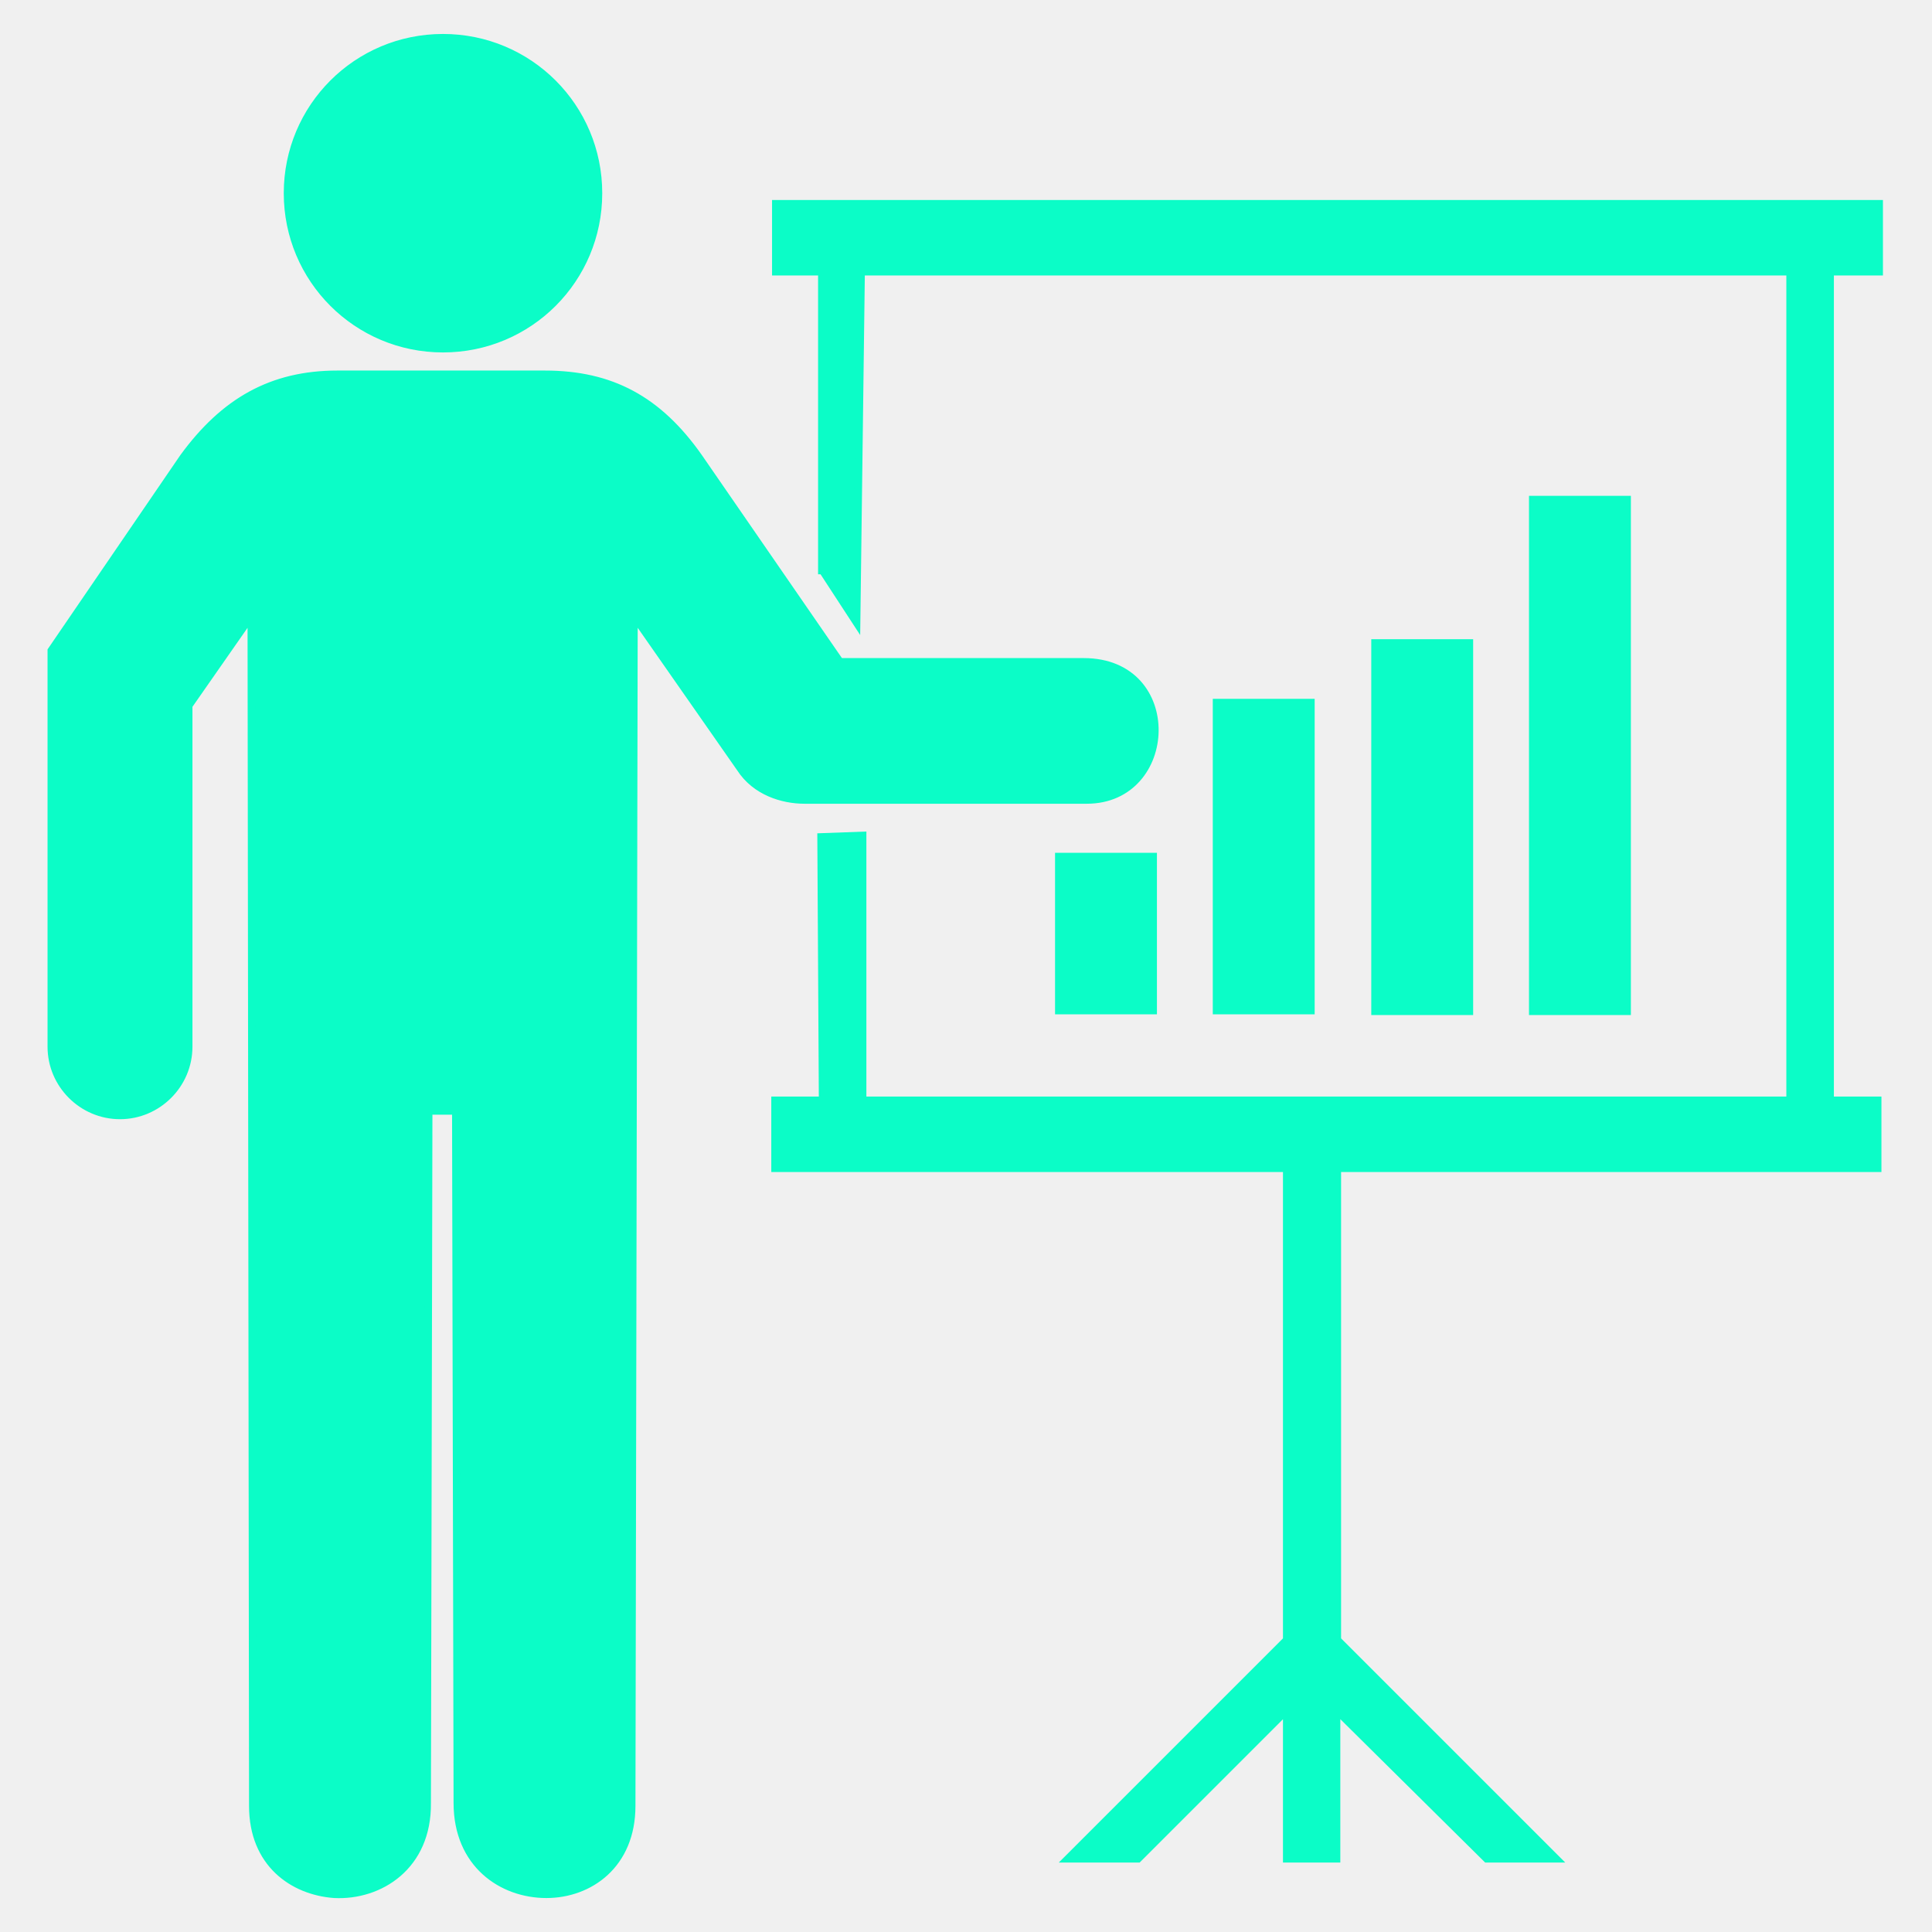
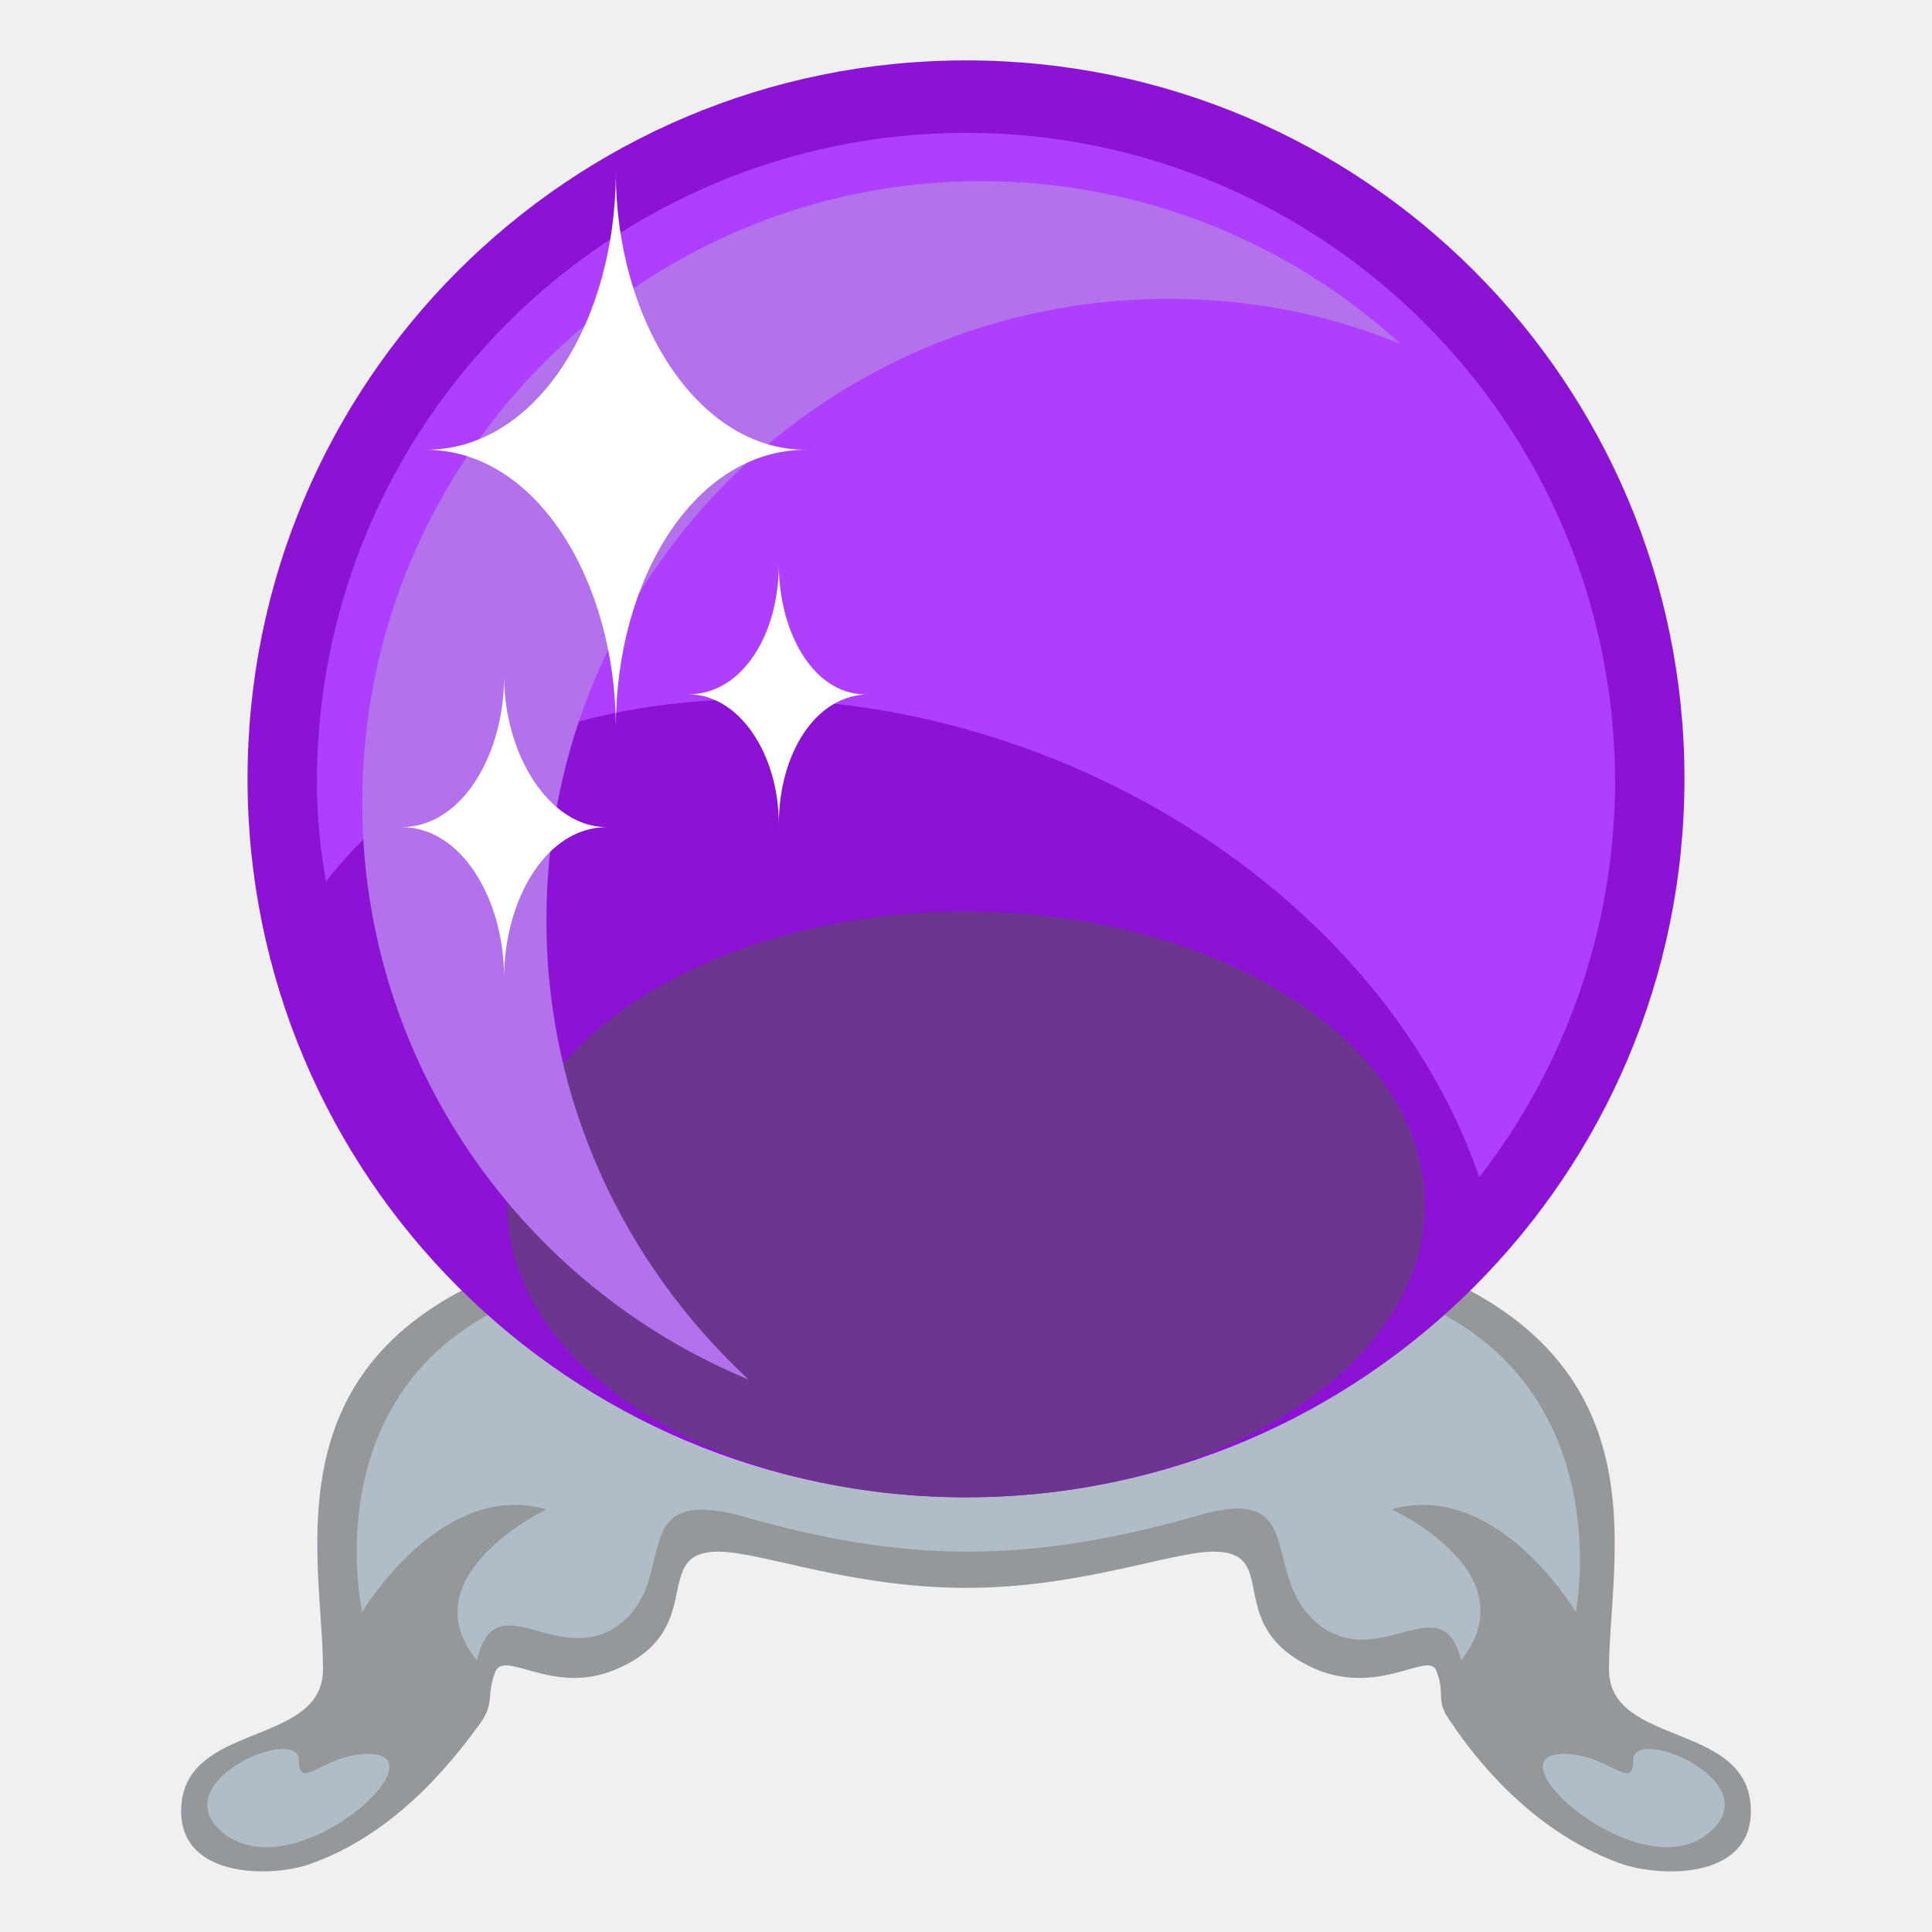
- <svg xmlns="http://www.w3.org/2000/svg" fill="#0bfdc7" height="800px" width="800px" version="1.2" baseProfile="tiny" id="Layer_1" viewBox="-351 153 256 256" xml:space="preserve" stroke="#0bfdc7">
-   <g id="SVGRepo_bgCarrier" stroke-width="0" />
-   <g id="SVGRepo_tracerCarrier" stroke-linecap="round" stroke-linejoin="round" />
-   <g id="SVGRepo_iconCarrier">
-     <path d="M-236.7,263.7l-5.5,0.2l0.2,34.8h5.3V263.7z M-242,228.6l4.5,6.9l0.6-46.5h-5.2V228.6z M-113.8,189h5.3v109.8h-5.3V189z M-210.7,266.5h12.5v20.4h-12.5V266.5z M-189.8,246.1h12.5v40.8h-12.5V246.1z M-168.8,238.2h12.5v48.8h-12.5V238.2z M-147.9,219.2 h12.5v67.8h-12.5V219.2z M-292.3,199.2c11.4,0,20.6-9.2,20.6-20.6s-9.2-20.6-20.6-20.6c-11.4,0-20.6,9.2-20.6,20.6 S-303.7,199.2-292.3,199.2z M-240.7,259h33.7c11.7,0,12.5-18.3-0.4-18.3h-32.3l-0.9-1.3l-17.8-25.8c-5.4-7.7-11.7-11-20.4-11h-27.5 c-8.7,0-15,3.6-20.4,11l-17.5,25.6V259v32.7c0,5,4.1,9.1,9.1,9.1s9.1-4.1,9.1-9.1v-45.2l8.3-11.9l0.2,157.7 c0,7.6,5.3,11.3,10.8,11.7c6,0.3,12.4-3.7,12.3-12.1l0.2-91.7h1.8h1.8l0.2,91.7c0,8.1,5.9,12.1,11.8,12.1c5.7,0,11.3-3.9,11.3-11.7 l0.3-157.7l14.1,20.2c2,3.1,5.6,4.2,8.5,4.2H-240.7z M-248.2,180v9h6.3h5.2h123h5.3h6.4v-9H-248.2z M-236.7,298.8h-5.3h-6.3v9h67.8 V307h6.6v0.8h71.7v-9h-6.4h-5.3H-236.7z M-173.9,307h-6.6v0.8v62.5l-29,29h9.3l19.7-19.7v19.7h6.6v-19.7l19.9,19.7h9.2l-29-29v-62.5 V307z" />
+ <svg xmlns="http://www.w3.org/2000/svg" width="800px" height="800px" viewBox="0 0 64 64" aria-hidden="true" role="img" class="iconify iconify--emojione" preserveAspectRatio="xMidYMid meet">
+   <path d="M53.3 55.3c0-3.5 1.7-9.5-5.1-12.8H15.8c-6.8 3.2-5.1 9.3-5.1 12.8C10.7 57.9 6 57 6 60c0 2.3 3.2 2.2 4.4 1.7c3-1.1 4.9-3.8 5.5-4.6c.5-.7.2-.9.5-1.7c.3-.8 1.9.8 4-.1c3.1-1.3 1.1-3.9 3.4-3.9c1.4 0 4.4 1.2 8.2 1.2c3.8 0 6.8-1.2 8.2-1.2c2.3 0 .2 2.5 3.4 3.9c2.2.9 3.8-.7 4 .1c.3.8-.1.9.5 1.7c.6.9 2.5 3.5 5.5 4.6c1.3.5 4.4.6 4.4-1.7c0-3-4.7-2.1-4.7-4.7" fill="#94989b">
+ 
+ </path>
+   <g fill="#b0bdc6">
+     <path d="M46.1 42.8c-3.9-1.3-24.3-1.3-28.2 0c-7.7 2.6-5.9 10.6-5.9 10.6s2.6-4.4 6.1-3.4c0 0-4.6 2.2-2.3 5c.6-2.6 2.6.2 4.6-1.1c2.2-1.5.2-4.7 4.1-3.7c5.5 1.6 9.6 1.6 15.2 0c3.8-1.1 1.9 2.1 4.1 3.7c2 1.4 4-1.4 4.6 1.1c2.3-2.9-2.3-5-2.3-5c3.5-1 6.1 3.4 6.1 3.4s1.6-8-6.1-10.6">
+ 
+ </path>
+     <path d="M9.9 58.3c0-1.2-4.7.8-2.4 2.5c2.4 1.7 7.2-2.7 4.7-2.7c-1.5 0-2.3 1.3-2.3.2">
+ 
+ </path>
+     <path d="M54.1 58.3c0-1.2 4.7.8 2.4 2.5c-2.3 1.7-7.2-2.7-4.7-2.7c1.5 0 2.3 1.3 2.3.2">
+ 
+ </path>
+   </g>
+   <circle cx="32" cy="25.8" r="23.8" fill="#8c13d4">
+ 
+ </circle>
+   <path d="M35.3 25.3C42.2 28.2 47.1 33.4 49 39c2.8-3.6 4.5-8.2 4.5-13.1C53.5 14 43.8 4.4 32 4.4S10.5 14 10.5 25.9c0 1.1.1 2.2.3 3.3c4.7-6.1 14.9-7.9 24.5-3.9" fill="#ae3ffd">
+ 
+ </path>
+   <ellipse cx="32" cy="39.9" rx="15.2" ry="9.7" fill="#6c368e">
+ 
+ </ellipse>
+   <path d="M18.1 30.5c0-11.4 9.2-20.6 20.6-20.6c2.7 0 5.3.5 7.7 1.5C42.8 8.1 37.9 6 32.5 6C21.2 6 12 15.2 12 26.6c0 8.6 5.3 16 12.8 19.1c-4.1-3.8-6.7-9.2-6.7-15.2" fill="#b371ec">
+ 
+ </path>
+   <g fill="#ffffff">
+     <path d="M20.4 5.7c0 4.9-2.6 9.2-6.3 9.2c3.7 0 6.3 4.4 6.3 9.2c0-4.9 2.6-9.2 6.3-9.2c-3.6 0-6.3-4.3-6.3-9.2">
+ 
+ </path>
+     <path d="M16.7 22.4c0 2.6-1.4 5-3.4 5c2 0 3.4 2.4 3.4 5c0-2.6 1.4-5 3.4-5c-1.9 0-3.4-2.4-3.4-5">
+ 
+ </path>
+     <path d="M25.8 18.7c0 2.3-1.2 4.3-3 4.3c1.7 0 3 2 3 4.3c0-2.3 1.2-4.3 3-4.3c-1.8.1-3-2-3-4.3">
+ 
+ </path>
  </g>
</svg>
